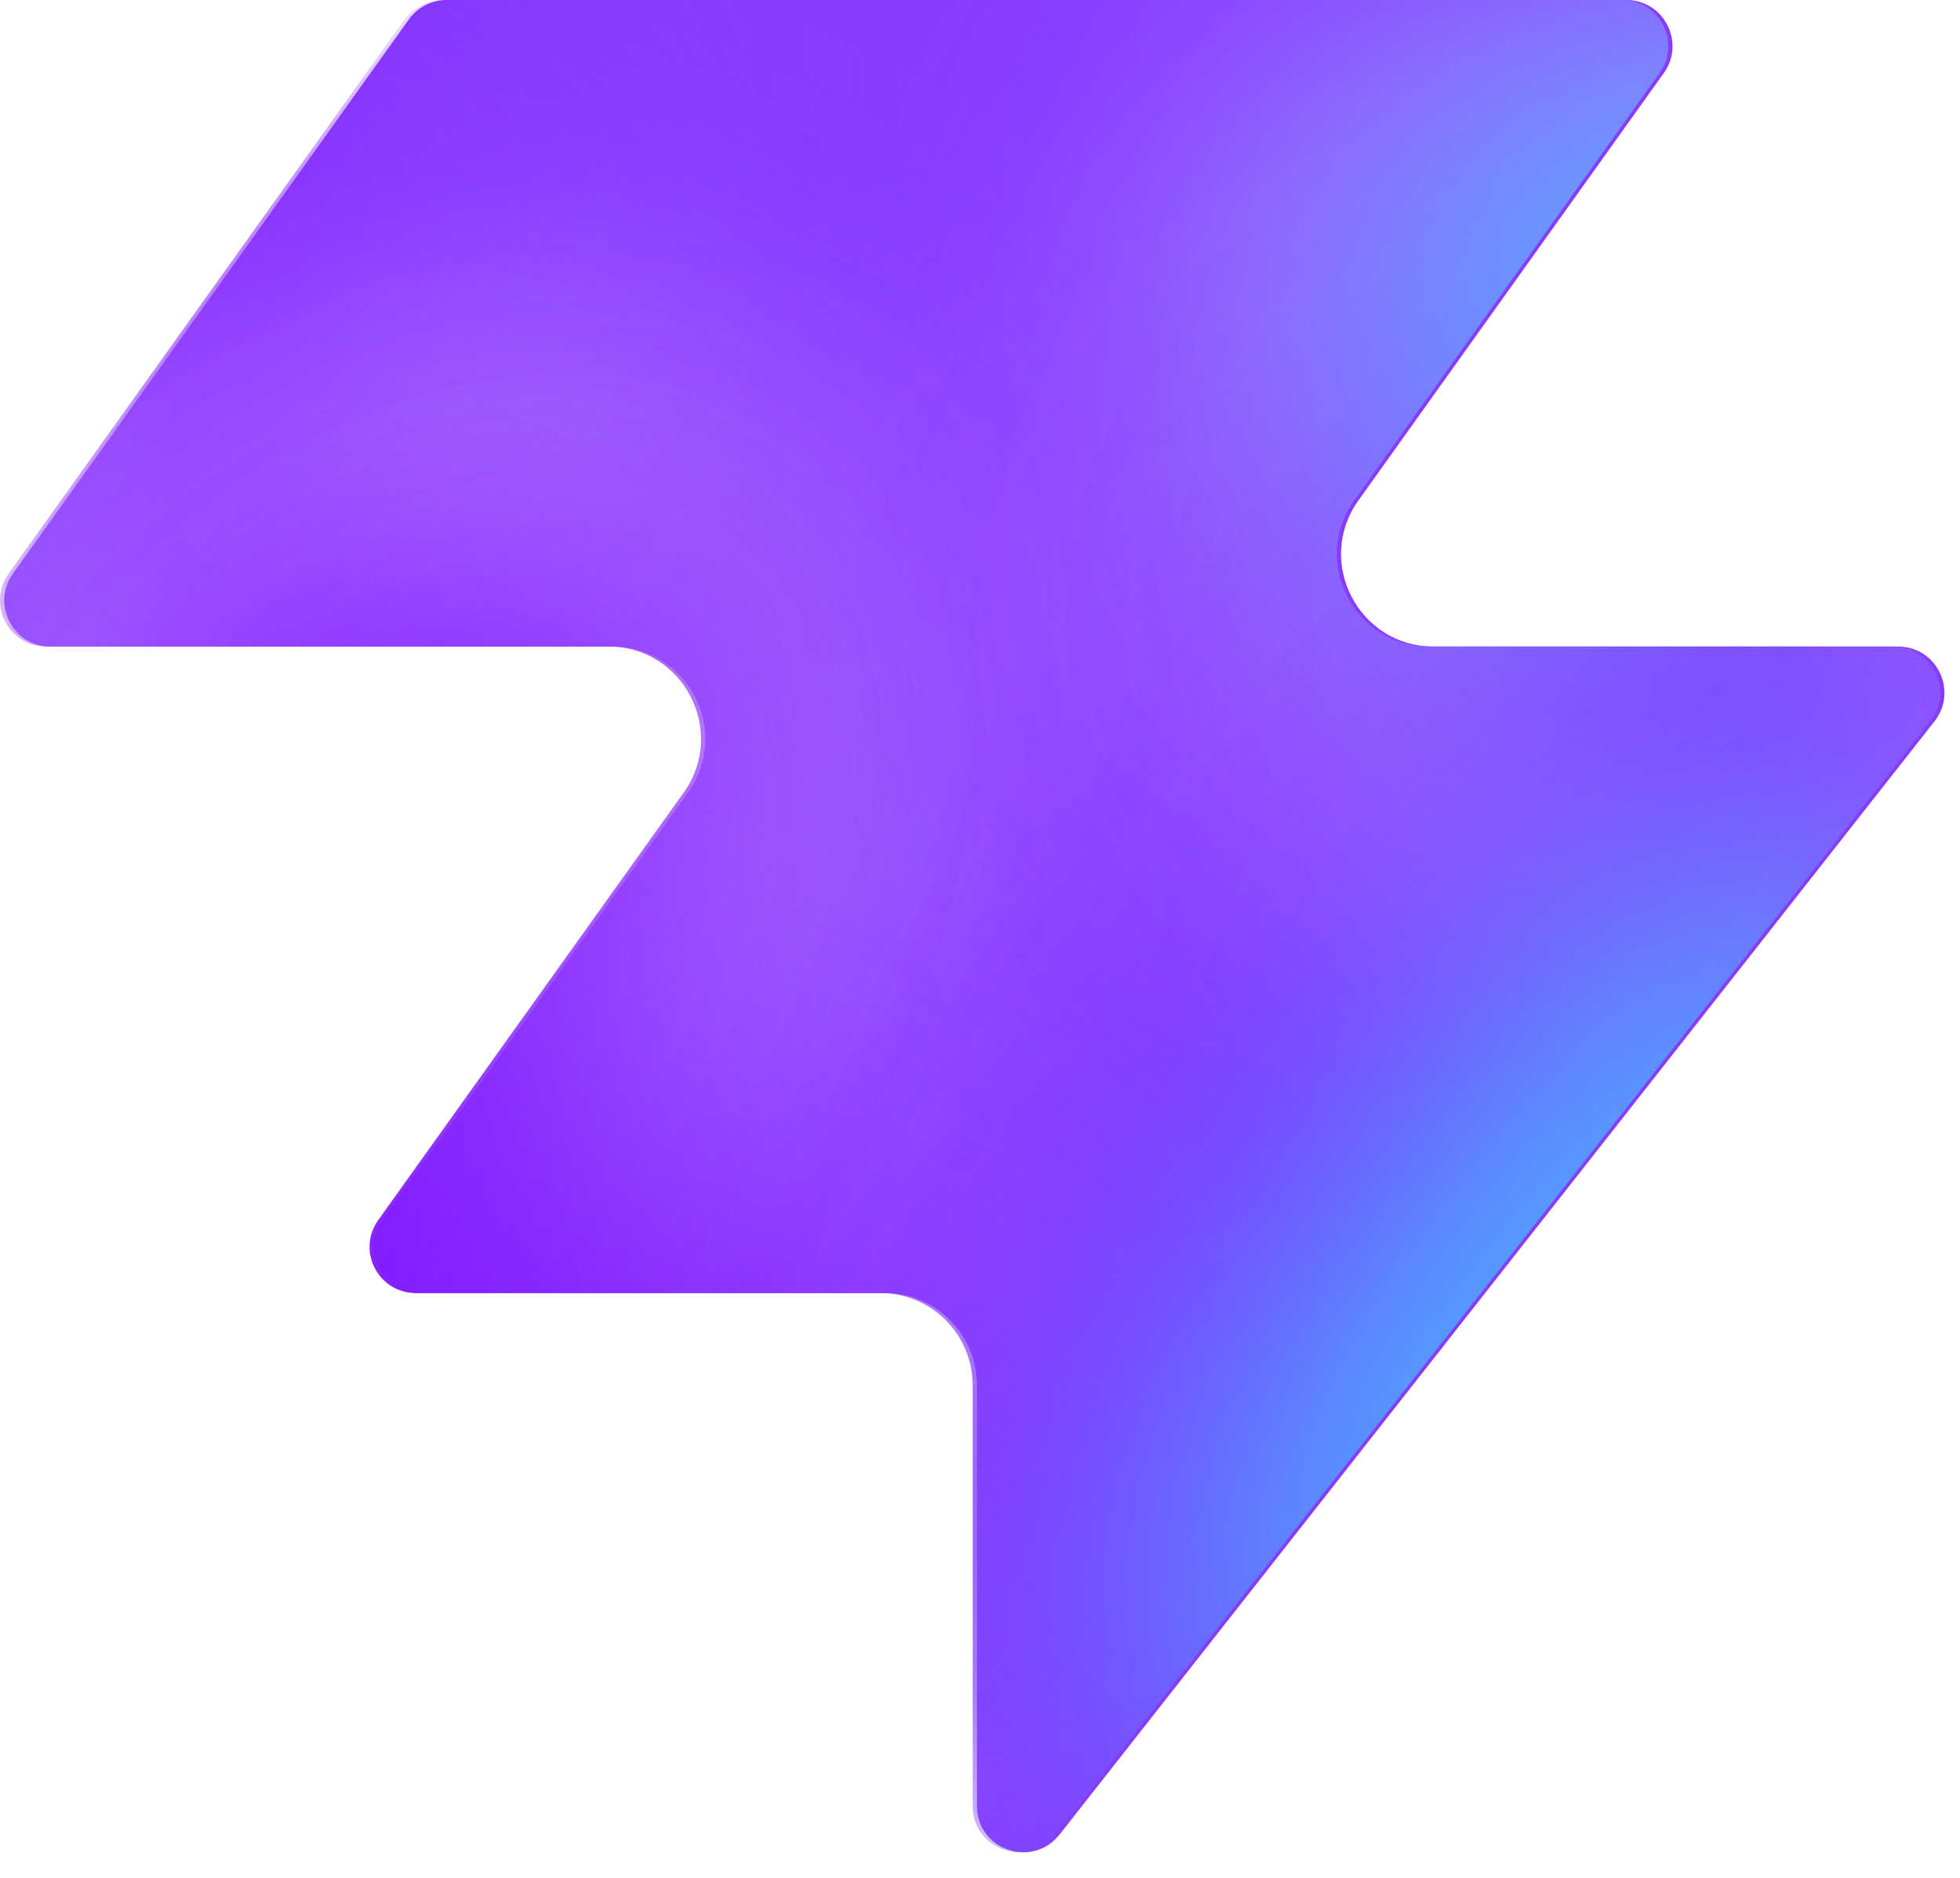
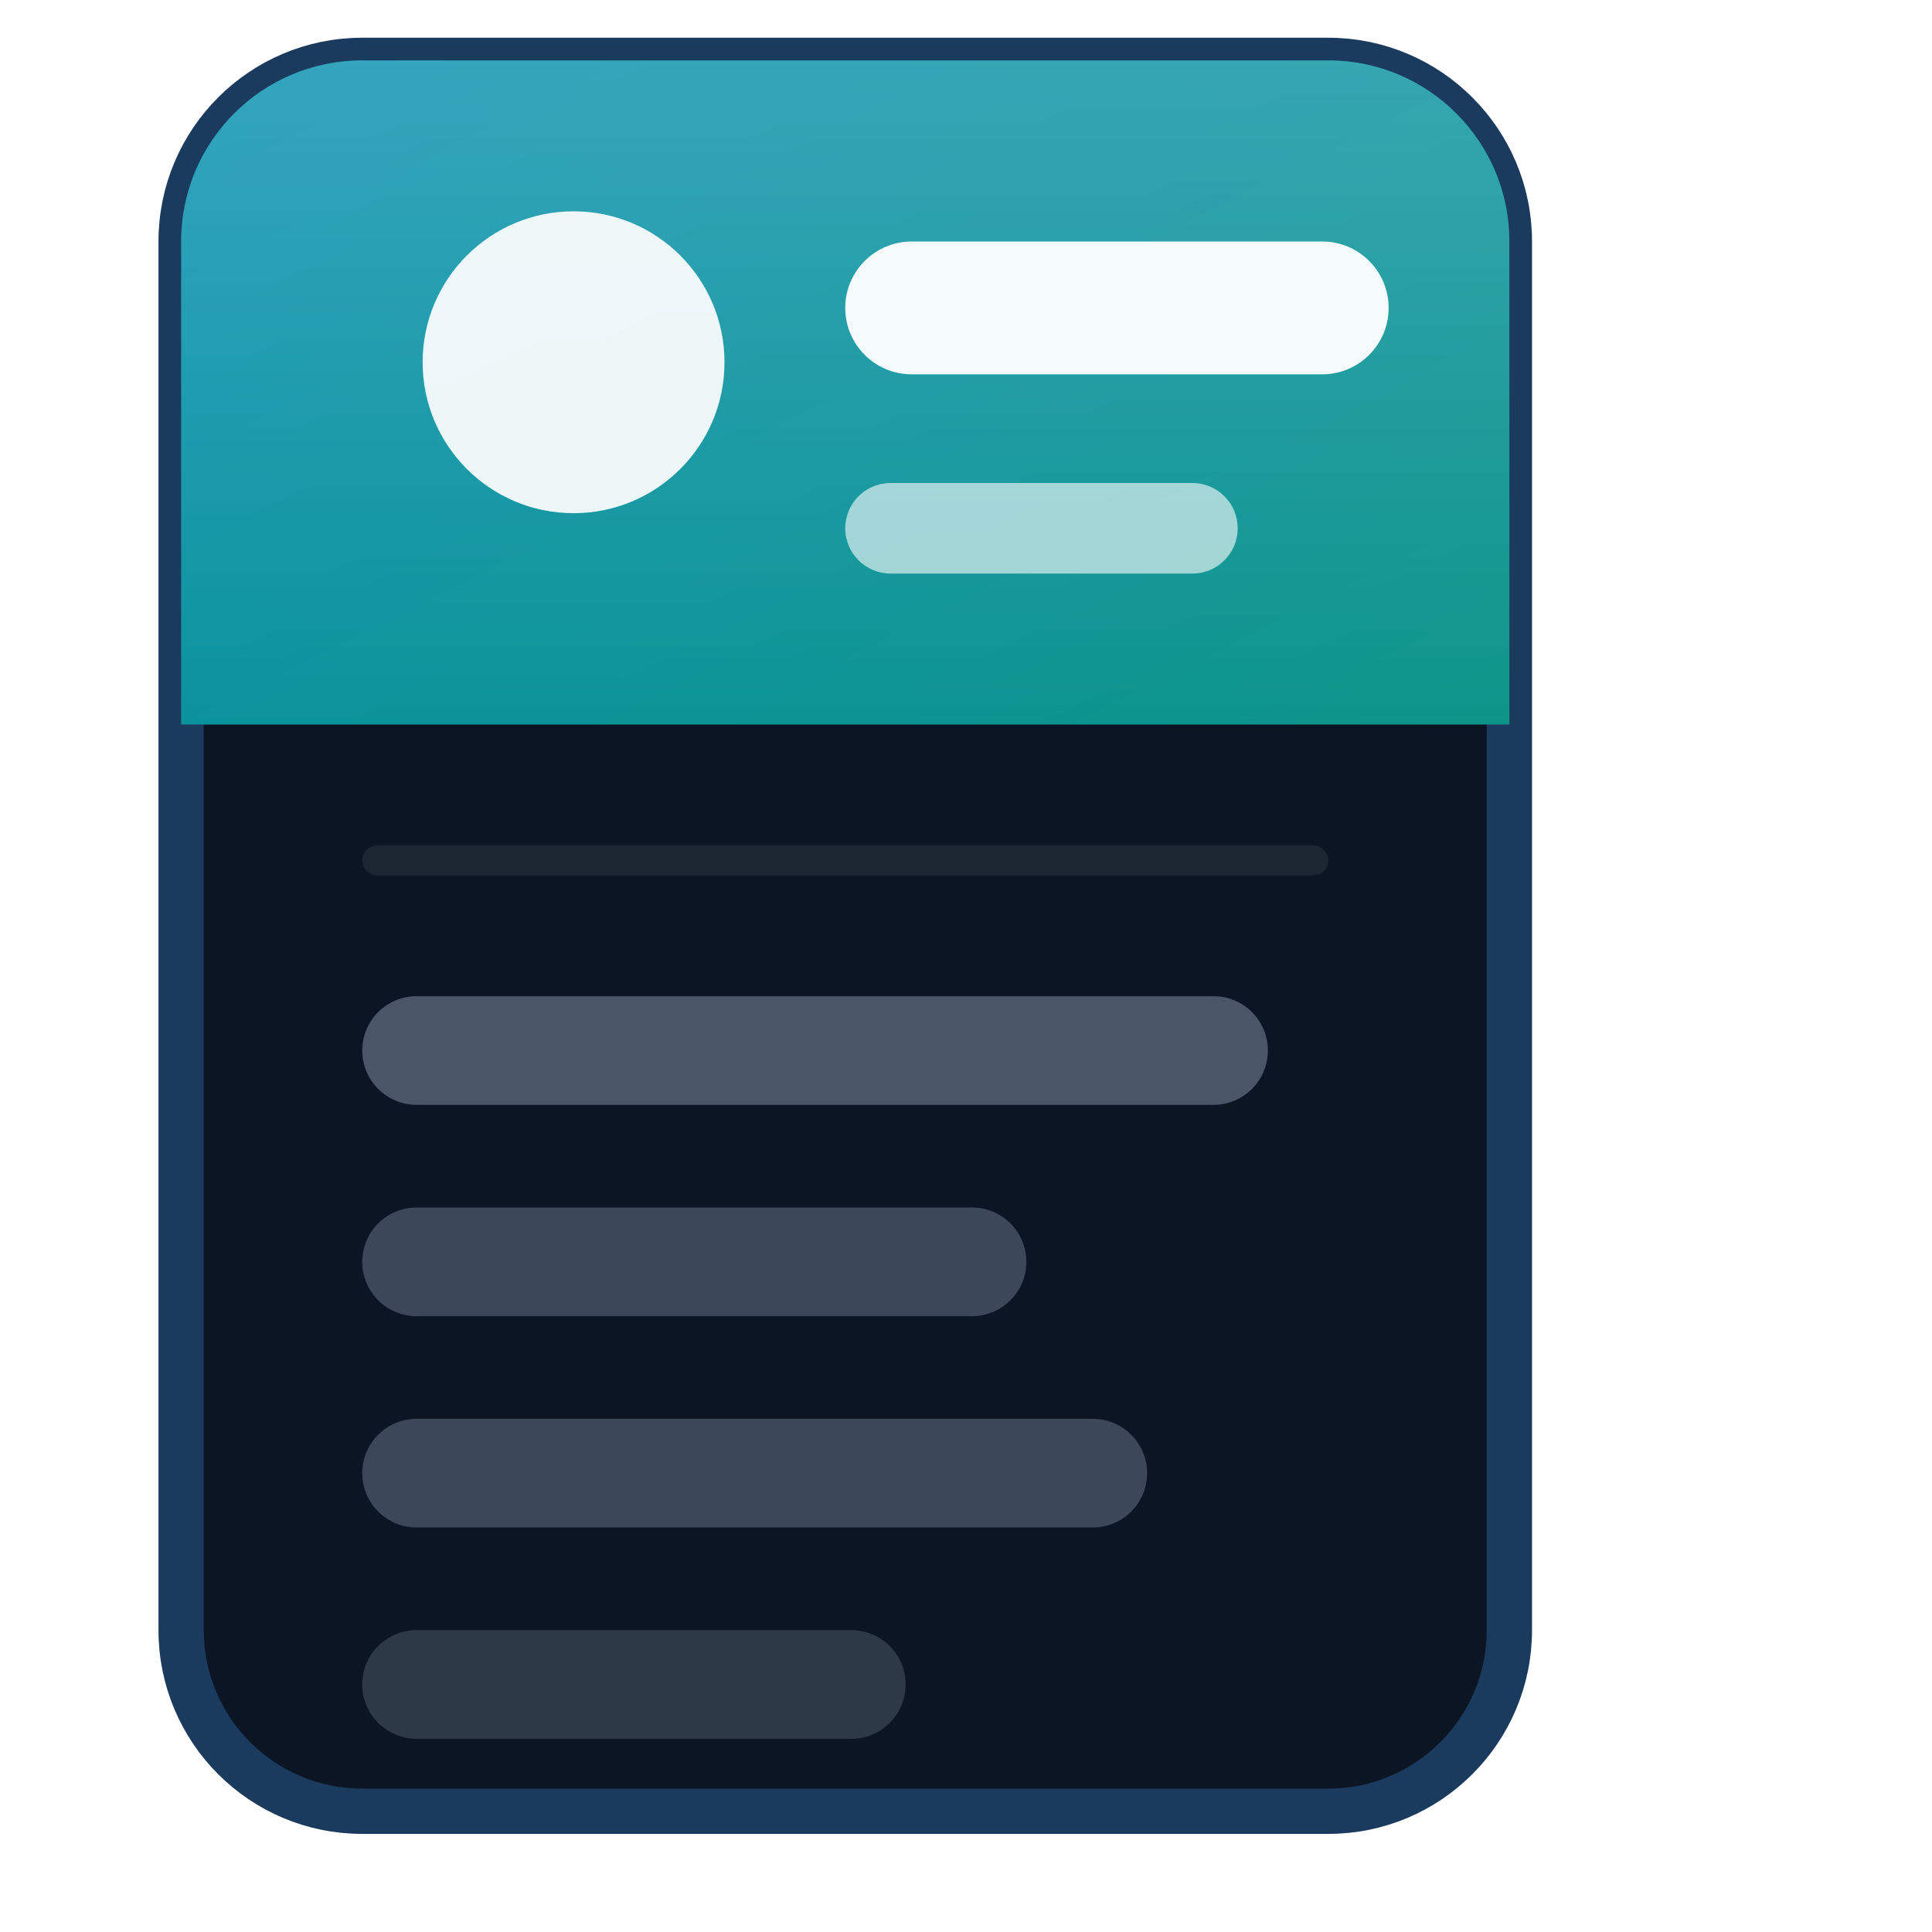
- <svg xmlns="http://www.w3.org/2000/svg" width="48" height="46" fill="none" viewBox="0 0 48 46">
-   <path fill="#863bff" d="M25.946 44.938c-.664.845-2.021.375-2.021-.698V33.937a2.26 2.26 0 0 0-2.262-2.262H10.287c-.92 0-1.456-1.04-.92-1.788l7.48-10.471c1.07-1.497 0-3.578-1.842-3.578H1.237c-.92 0-1.456-1.04-.92-1.788L10.013.474c.214-.297.556-.474.92-.474h28.894c.92 0 1.456 1.04.92 1.788l-7.48 10.471c-1.07 1.498 0 3.579 1.842 3.579h11.377c.943 0 1.473 1.088.89 1.83L25.947 44.94z" style="fill:#863bff;fill:color(display-p3 .525 .23 1);fill-opacity:1" />
-   <mask id="a" width="48" height="46" x="0" y="0" maskUnits="userSpaceOnUse" style="mask-type:alpha">
-     <path fill="#000" d="M25.842 44.938c-.664.844-2.021.375-2.021-.698V33.937a2.26 2.26 0 0 0-2.262-2.262H10.183c-.92 0-1.456-1.04-.92-1.788l7.48-10.471c1.07-1.498 0-3.579-1.842-3.579H1.133c-.92 0-1.456-1.04-.92-1.787L9.91.473c.214-.297.556-.474.92-.474h28.894c.92 0 1.456 1.04.92 1.788l-7.48 10.471c-1.07 1.498 0 3.578 1.842 3.578h11.377c.943 0 1.473 1.088.89 1.832L25.843 44.94z" style="fill:#000;fill-opacity:1" />
-   </mask>
-   <g mask="url(#a)">
-     <g filter="url(#b)">
-       <ellipse cx="5.508" cy="14.704" fill="#ede6ff" rx="5.508" ry="14.704" style="fill:#ede6ff;fill:color(display-p3 .927 .903 1);fill-opacity:1" transform="matrix(.00324 1 1 -.00324 -4.47 31.516)" />
-     </g>
-     <g filter="url(#c)">
-       <ellipse cx="10.399" cy="29.851" fill="#ede6ff" rx="10.399" ry="29.851" style="fill:#ede6ff;fill:color(display-p3 .927 .903 1);fill-opacity:1" transform="matrix(.00324 1 1 -.00324 -39.328 7.883)" />
-     </g>
-     <g filter="url(#d)">
-       <ellipse cx="5.508" cy="30.487" fill="#7e14ff" rx="5.508" ry="30.487" style="fill:#7e14ff;fill:color(display-p3 .492 .077 1);fill-opacity:1" transform="rotate(89.814 -25.913 -14.639)scale(1 -1)" />
-     </g>
-     <g filter="url(#e)">
-       <ellipse cx="5.508" cy="30.599" fill="#7e14ff" rx="5.508" ry="30.599" style="fill:#7e14ff;fill:color(display-p3 .492 .077 1);fill-opacity:1" transform="rotate(89.814 -32.644 -3.334)scale(1 -1)" />
-     </g>
-     <g filter="url(#f)">
-       <ellipse cx="5.508" cy="30.599" fill="#7e14ff" rx="5.508" ry="30.599" style="fill:#7e14ff;fill:color(display-p3 .492 .077 1);fill-opacity:1" transform="matrix(.00324 1 1 -.00324 -34.34 30.47)" />
-     </g>
-     <g filter="url(#g)">
-       <ellipse cx="14.072" cy="22.078" fill="#ede6ff" rx="14.072" ry="22.078" style="fill:#ede6ff;fill:color(display-p3 .927 .903 1);fill-opacity:1" transform="rotate(93.35 24.506 48.493)scale(-1 1)" />
-     </g>
-     <g filter="url(#h)">
-       <ellipse cx="3.47" cy="21.501" fill="#7e14ff" rx="3.47" ry="21.501" style="fill:#7e14ff;fill:color(display-p3 .492 .077 1);fill-opacity:1" transform="rotate(89.009 28.708 47.59)scale(-1 1)" />
-     </g>
-     <g filter="url(#i)">
-       <ellipse cx="3.47" cy="21.501" fill="#7e14ff" rx="3.47" ry="21.501" style="fill:#7e14ff;fill:color(display-p3 .492 .077 1);fill-opacity:1" transform="rotate(89.009 28.708 47.59)scale(-1 1)" />
-     </g>
-     <g filter="url(#j)">
-       <ellipse cx=".387" cy="8.972" fill="#7e14ff" rx="4.407" ry="29.108" style="fill:#7e14ff;fill:color(display-p3 .492 .077 1);fill-opacity:1" transform="rotate(39.51 .387 8.972)" />
-     </g>
-     <g filter="url(#k)">
-       <ellipse cx="47.523" cy="-6.092" fill="#7e14ff" rx="4.407" ry="29.108" style="fill:#7e14ff;fill:color(display-p3 .492 .077 1);fill-opacity:1" transform="rotate(37.892 47.523 -6.092)" />
-     </g>
-     <g filter="url(#l)">
-       <ellipse cx="41.412" cy="6.333" fill="#47bfff" rx="5.971" ry="9.665" style="fill:#47bfff;fill:color(display-p3 .28 .748 1);fill-opacity:1" transform="rotate(37.892 41.412 6.333)" />
-     </g>
-     <g filter="url(#m)">
-       <ellipse cx="-1.879" cy="38.332" fill="#7e14ff" rx="4.407" ry="29.108" style="fill:#7e14ff;fill:color(display-p3 .492 .077 1);fill-opacity:1" transform="rotate(37.892 -1.88 38.332)" />
-     </g>
-     <g filter="url(#n)">
-       <ellipse cx="-1.879" cy="38.332" fill="#7e14ff" rx="4.407" ry="29.108" style="fill:#7e14ff;fill:color(display-p3 .492 .077 1);fill-opacity:1" transform="rotate(37.892 -1.88 38.332)" />
-     </g>
-     <g filter="url(#o)">
-       <ellipse cx="35.651" cy="29.907" fill="#7e14ff" rx="4.407" ry="29.108" style="fill:#7e14ff;fill:color(display-p3 .492 .077 1);fill-opacity:1" transform="rotate(37.892 35.651 29.907)" />
-     </g>
-     <g filter="url(#p)">
-       <ellipse cx="38.418" cy="32.4" fill="#47bfff" rx="5.971" ry="15.297" style="fill:#47bfff;fill:color(display-p3 .28 .748 1);fill-opacity:1" transform="rotate(37.892 38.418 32.4)" />
-     </g>
-   </g>
+ <svg xmlns="http://www.w3.org/2000/svg" viewBox="0 0 32 32" fill="none">
  <defs>
-     <filter id="b" width="60.045" height="41.654" x="-19.77" y="16.149" color-interpolation-filters="sRGB" filterUnits="userSpaceOnUse">
-       <feFlood flood-opacity="0" result="BackgroundImageFix" />
-       <feBlend in="SourceGraphic" in2="BackgroundImageFix" result="shape" />
-       <feGaussianBlur result="effect1_foregroundBlur_2002_17158" stdDeviation="7.659" />
-     </filter>
-     <filter id="c" width="90.34" height="51.437" x="-54.613" y="-7.533" color-interpolation-filters="sRGB" filterUnits="userSpaceOnUse">
-       <feFlood flood-opacity="0" result="BackgroundImageFix" />
-       <feBlend in="SourceGraphic" in2="BackgroundImageFix" result="shape" />
-       <feGaussianBlur result="effect1_foregroundBlur_2002_17158" stdDeviation="7.659" />
-     </filter>
-     <filter id="d" width="79.355" height="29.4" x="-49.64" y="2.03" color-interpolation-filters="sRGB" filterUnits="userSpaceOnUse">
-       <feFlood flood-opacity="0" result="BackgroundImageFix" />
-       <feBlend in="SourceGraphic" in2="BackgroundImageFix" result="shape" />
-       <feGaussianBlur result="effect1_foregroundBlur_2002_17158" stdDeviation="4.596" />
-     </filter>
-     <filter id="e" width="79.579" height="29.4" x="-45.045" y="20.029" color-interpolation-filters="sRGB" filterUnits="userSpaceOnUse">
-       <feFlood flood-opacity="0" result="BackgroundImageFix" />
-       <feBlend in="SourceGraphic" in2="BackgroundImageFix" result="shape" />
-       <feGaussianBlur result="effect1_foregroundBlur_2002_17158" stdDeviation="4.596" />
-     </filter>
-     <filter id="f" width="79.579" height="29.4" x="-43.513" y="21.178" color-interpolation-filters="sRGB" filterUnits="userSpaceOnUse">
-       <feFlood flood-opacity="0" result="BackgroundImageFix" />
-       <feBlend in="SourceGraphic" in2="BackgroundImageFix" result="shape" />
-       <feGaussianBlur result="effect1_foregroundBlur_2002_17158" stdDeviation="4.596" />
-     </filter>
-     <filter id="g" width="74.749" height="58.852" x="15.756" y="-17.901" color-interpolation-filters="sRGB" filterUnits="userSpaceOnUse">
-       <feFlood flood-opacity="0" result="BackgroundImageFix" />
-       <feBlend in="SourceGraphic" in2="BackgroundImageFix" result="shape" />
-       <feGaussianBlur result="effect1_foregroundBlur_2002_17158" stdDeviation="7.659" />
-     </filter>
-     <filter id="h" width="61.377" height="25.362" x="23.548" y="2.284" color-interpolation-filters="sRGB" filterUnits="userSpaceOnUse">
-       <feFlood flood-opacity="0" result="BackgroundImageFix" />
-       <feBlend in="SourceGraphic" in2="BackgroundImageFix" result="shape" />
-       <feGaussianBlur result="effect1_foregroundBlur_2002_17158" stdDeviation="4.596" />
-     </filter>
-     <filter id="i" width="61.377" height="25.362" x="23.548" y="2.284" color-interpolation-filters="sRGB" filterUnits="userSpaceOnUse">
-       <feFlood flood-opacity="0" result="BackgroundImageFix" />
-       <feBlend in="SourceGraphic" in2="BackgroundImageFix" result="shape" />
-       <feGaussianBlur result="effect1_foregroundBlur_2002_17158" stdDeviation="4.596" />
-     </filter>
-     <filter id="j" width="56.045" height="63.649" x="-27.636" y="-22.853" color-interpolation-filters="sRGB" filterUnits="userSpaceOnUse">
-       <feFlood flood-opacity="0" result="BackgroundImageFix" />
-       <feBlend in="SourceGraphic" in2="BackgroundImageFix" result="shape" />
-       <feGaussianBlur result="effect1_foregroundBlur_2002_17158" stdDeviation="4.596" />
-     </filter>
-     <filter id="k" width="54.814" height="64.646" x="20.116" y="-38.415" color-interpolation-filters="sRGB" filterUnits="userSpaceOnUse">
-       <feFlood flood-opacity="0" result="BackgroundImageFix" />
-       <feBlend in="SourceGraphic" in2="BackgroundImageFix" result="shape" />
-       <feGaussianBlur result="effect1_foregroundBlur_2002_17158" stdDeviation="4.596" />
-     </filter>
-     <filter id="l" width="33.541" height="35.313" x="24.641" y="-11.323" color-interpolation-filters="sRGB" filterUnits="userSpaceOnUse">
-       <feFlood flood-opacity="0" result="BackgroundImageFix" />
-       <feBlend in="SourceGraphic" in2="BackgroundImageFix" result="shape" />
-       <feGaussianBlur result="effect1_foregroundBlur_2002_17158" stdDeviation="4.596" />
-     </filter>
-     <filter id="m" width="54.814" height="64.646" x="-29.286" y="6.009" color-interpolation-filters="sRGB" filterUnits="userSpaceOnUse">
-       <feFlood flood-opacity="0" result="BackgroundImageFix" />
-       <feBlend in="SourceGraphic" in2="BackgroundImageFix" result="shape" />
-       <feGaussianBlur result="effect1_foregroundBlur_2002_17158" stdDeviation="4.596" />
-     </filter>
-     <filter id="n" width="54.814" height="64.646" x="-29.286" y="6.009" color-interpolation-filters="sRGB" filterUnits="userSpaceOnUse">
-       <feFlood flood-opacity="0" result="BackgroundImageFix" />
-       <feBlend in="SourceGraphic" in2="BackgroundImageFix" result="shape" />
-       <feGaussianBlur result="effect1_foregroundBlur_2002_17158" stdDeviation="4.596" />
-     </filter>
-     <filter id="o" width="54.814" height="64.646" x="8.244" y="-2.416" color-interpolation-filters="sRGB" filterUnits="userSpaceOnUse">
-       <feFlood flood-opacity="0" result="BackgroundImageFix" />
-       <feBlend in="SourceGraphic" in2="BackgroundImageFix" result="shape" />
-       <feGaussianBlur result="effect1_foregroundBlur_2002_17158" stdDeviation="4.596" />
-     </filter>
-     <filter id="p" width="39.409" height="43.623" x="18.713" y="10.588" color-interpolation-filters="sRGB" filterUnits="userSpaceOnUse">
-       <feFlood flood-opacity="0" result="BackgroundImageFix" />
-       <feBlend in="SourceGraphic" in2="BackgroundImageFix" result="shape" />
-       <feGaussianBlur result="effect1_foregroundBlur_2002_17158" stdDeviation="4.596" />
-     </filter>
+     <linearGradient id="hdr" x1="0" y1="0" x2="1" y2="1">
+       <stop offset="0%" stop-color="#0891B2" />
+       <stop offset="100%" stop-color="#0D9488" />
+     </linearGradient>
+     <linearGradient id="sheen" x1="0" y1="0" x2="0" y2="1">
+       <stop offset="0%" stop-color="rgba(255,255,255,0.18)" />
+       <stop offset="100%" stop-color="rgba(255,255,255,0)" />
+     </linearGradient>
  </defs>
+   <rect x="3" y="1" width="22" height="29" rx="3" fill="#0C1523" />
+   <rect x="3" y="1" width="22" height="29" rx="3" stroke="#1a3a5e" stroke-width="0.75" />
+   <path d="M 3 4 A 3 3 0 0 1 6 1 H 22 A 3 3 0 0 1 25 4 V 12 H 3 Z" fill="url(#hdr)" />
+   <path d="M 3 4 A 3 3 0 0 1 6 1 H 22 A 3 3 0 0 1 25 4 V 12 H 3 Z" fill="url(#sheen)" />
+   <circle cx="9.5" cy="6" r="2.5" fill="rgba(255,255,255,0.92)" />
+   <rect x="14" y="4" width="9" height="2.2" rx="1.1" fill="rgba(255,255,255,0.95)" />
+   <rect x="14" y="8" width="6.5" height="1.5" rx="0.75" fill="rgba(255,255,255,0.60)" />
+   <rect x="6" y="14" width="16" height="0.5" rx="0.25" fill="rgba(255,255,255,0.07)" />
+   <rect x="6" y="16.5" width="15" height="1.8" rx="0.9" fill="#94A3B8" opacity="0.45" />
+   <rect x="6" y="20" width="11" height="1.8" rx="0.9" fill="#94A3B8" opacity="0.35" />
+   <rect x="6" y="23.5" width="13" height="1.8" rx="0.9" fill="#94A3B8" opacity="0.35" />
+   <rect x="6" y="27" width="9" height="1.8" rx="0.9" fill="#94A3B8" opacity="0.25" />
</svg>
